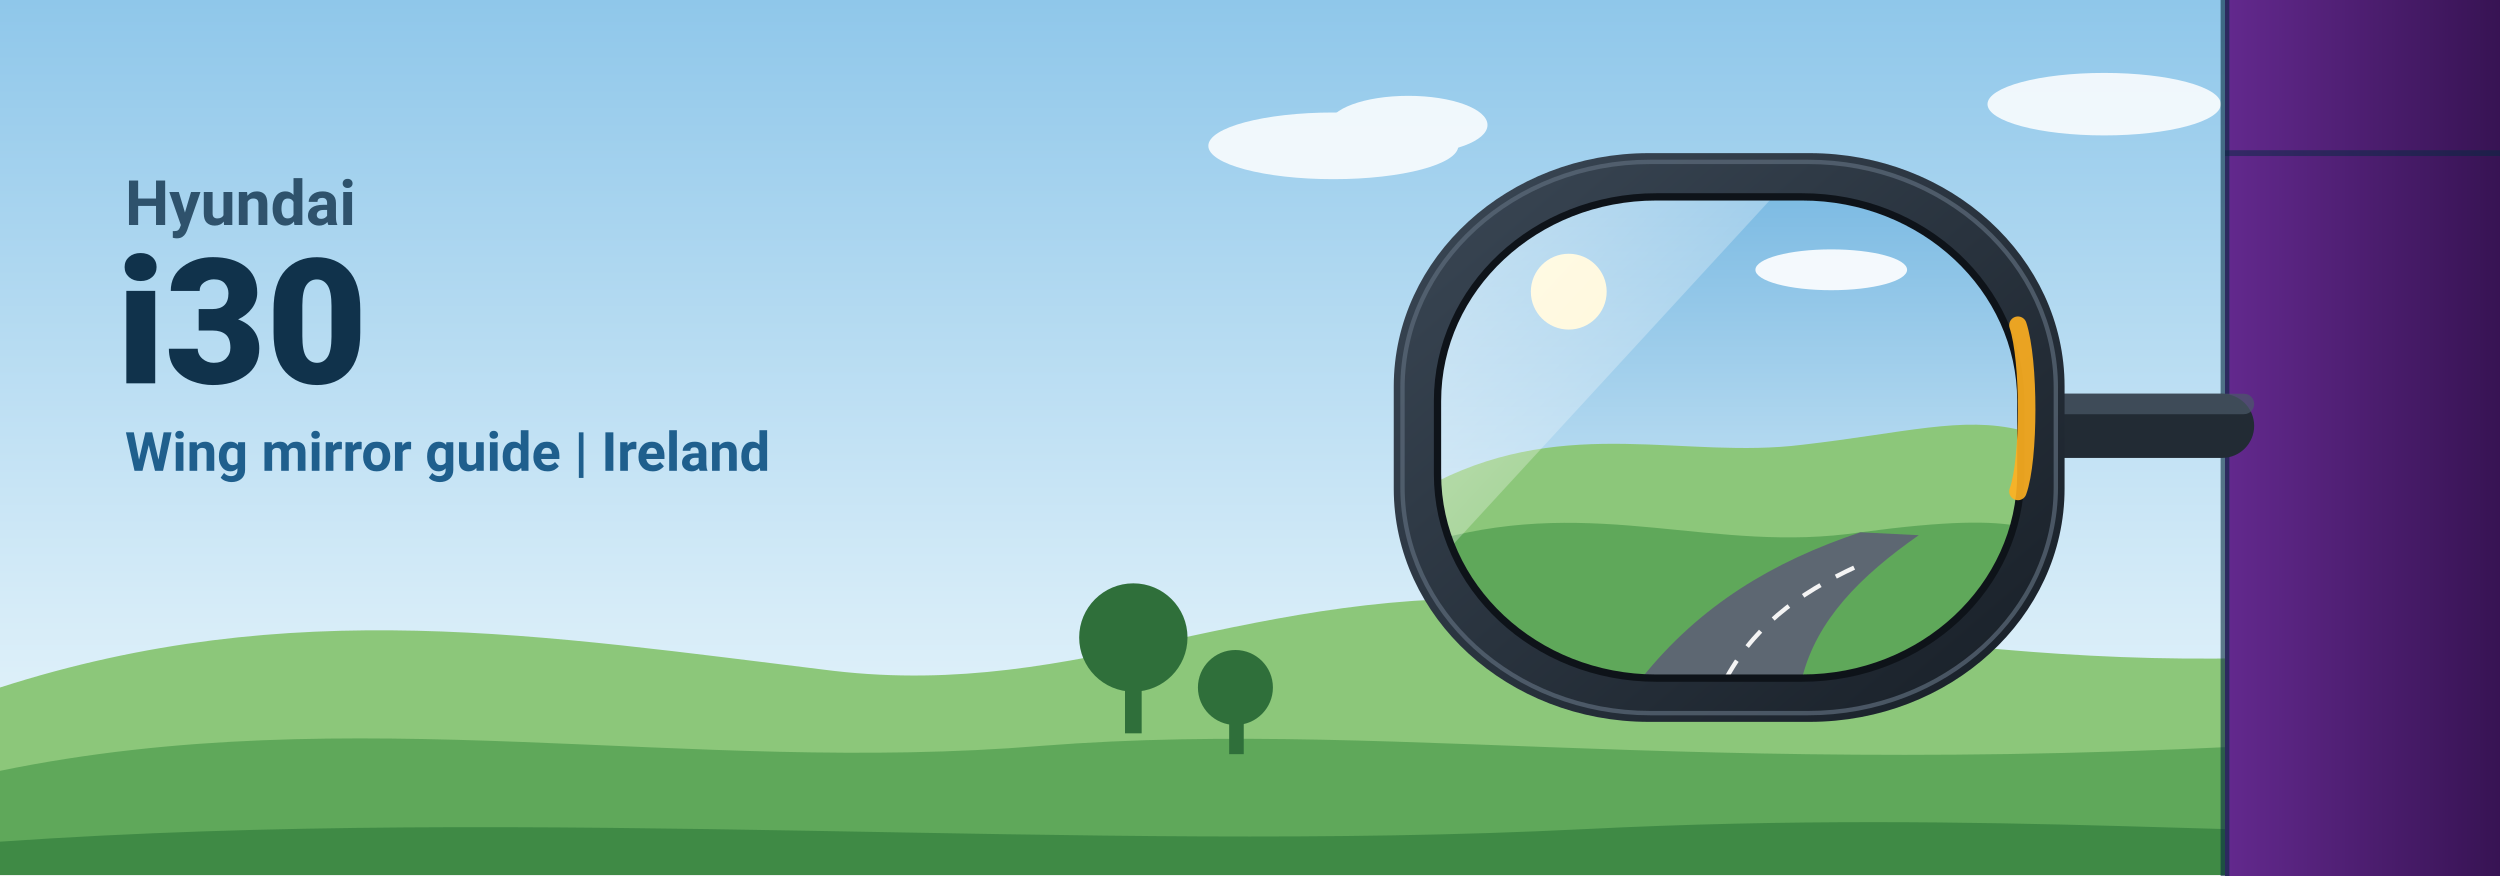
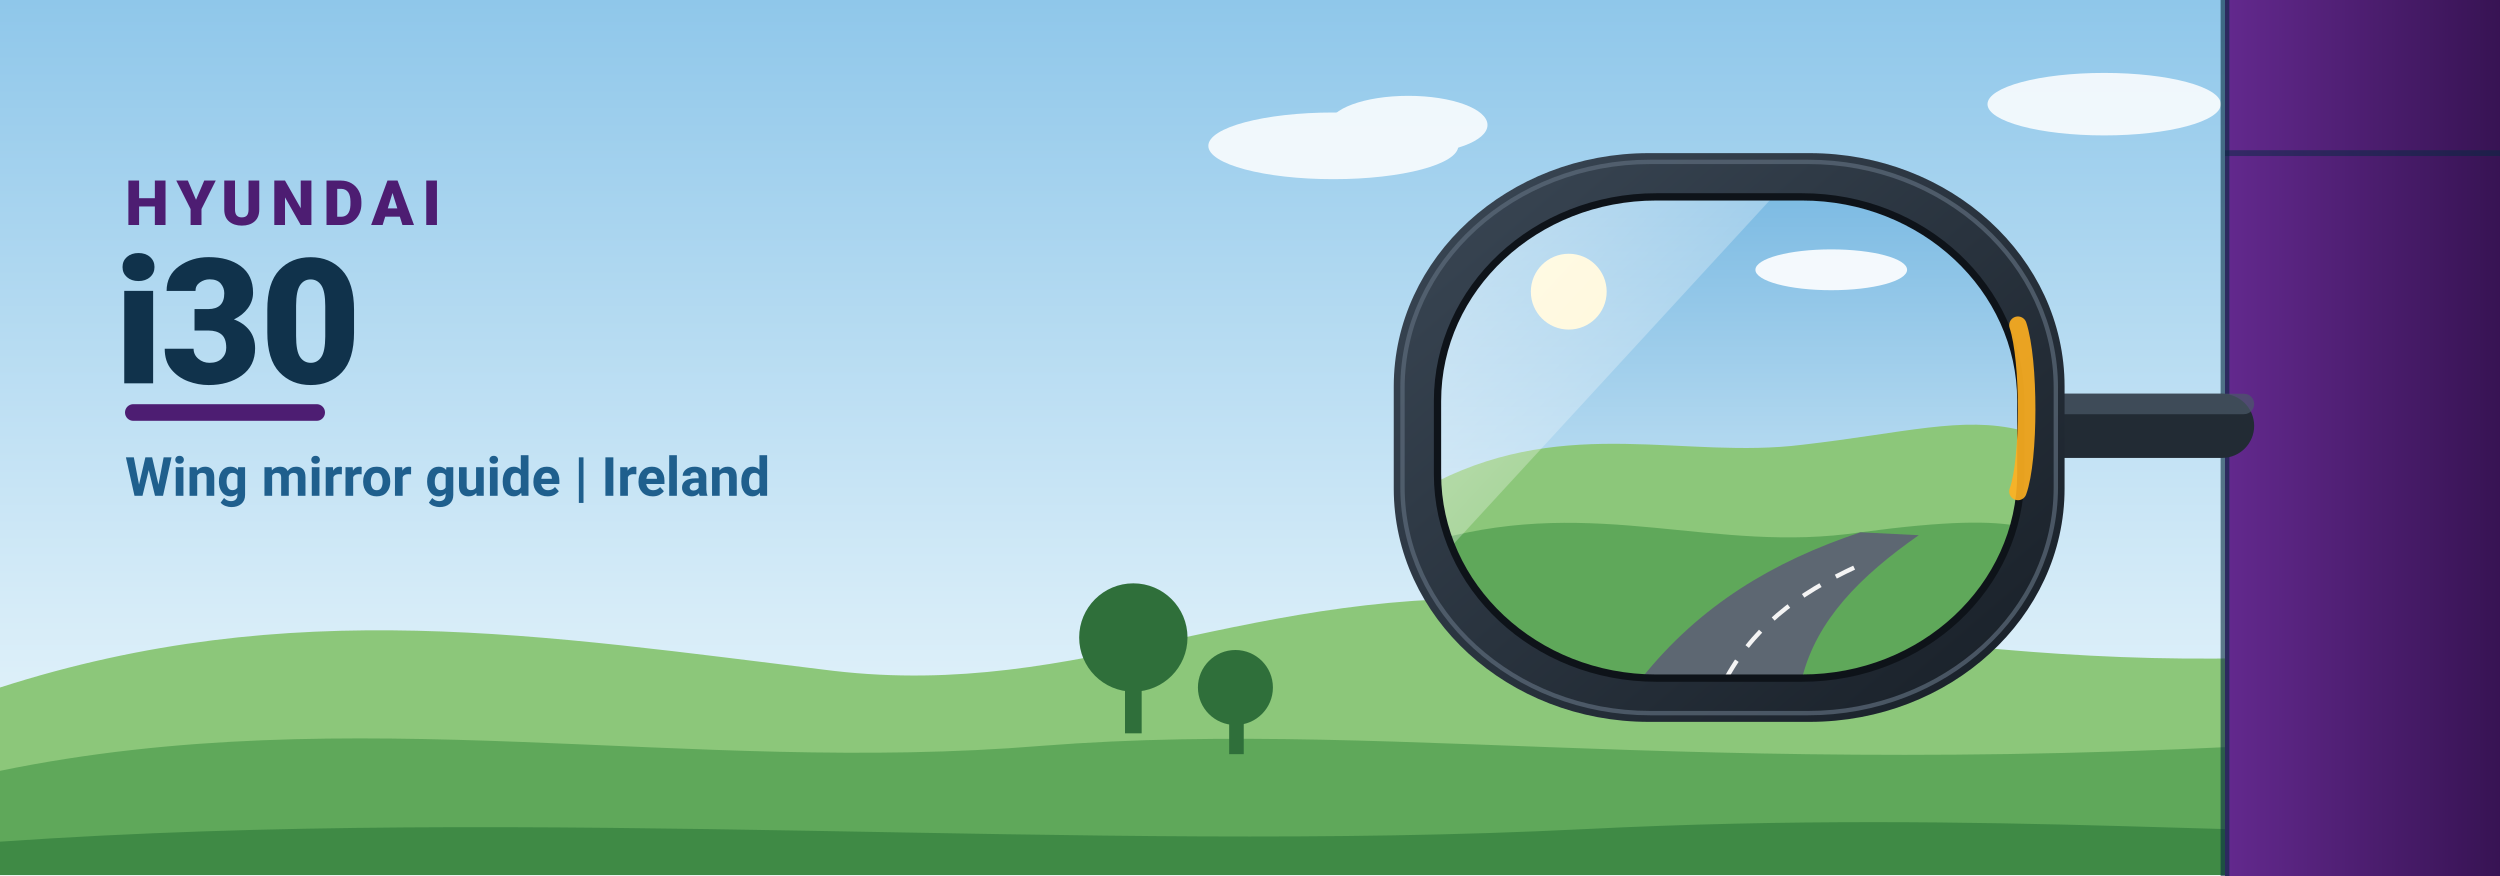
<svg xmlns="http://www.w3.org/2000/svg" viewBox="0 0 1200 420" width="1200" height="420" role="img" aria-label="Illustration of a Hyundai i30 wing mirror reflecting green Irish hills">
  <defs>
    <linearGradient id="sky" x1="0" y1="0" x2="0" y2="1">
      <stop offset="0" stop-color="#8fc7ea" />
      <stop offset="0.7" stop-color="#d6ecf8" />
      <stop offset="1" stop-color="#eef8fc" />
    </linearGradient>
    <linearGradient id="glassSky" x1="0" y1="0" x2="0" y2="1">
      <stop offset="0" stop-color="#7dbbe3" />
      <stop offset="1" stop-color="#e3f3fb" />
    </linearGradient>
    <linearGradient id="housing" x1="0" y1="0" x2="1" y2="1">
      <stop offset="0" stop-color="#3b4856" />
      <stop offset="1" stop-color="#171e26" />
    </linearGradient>
    <linearGradient id="door" x1="0" y1="0" x2="1" y2="0">
      <stop offset="0" stop-color="hsl(274,55%,36%)" />
      <stop offset="1" stop-color="hsl(274,62%,20%)" />
    </linearGradient>
    <linearGradient id="shine" x1="0" y1="0" x2="1" y2="1">
      <stop offset="0" stop-color="#fff" stop-opacity="0.55" />
      <stop offset="1" stop-color="#fff" stop-opacity="0" />
    </linearGradient>
    <clipPath id="glassClip">
      <rect x="470" y="150" width="400" height="330" rx="150" ry="140" />
    </clipPath>
  </defs>
  <rect width="1200" height="420" fill="url(#sky)" />
  <g fill="#fff" opacity="0.85">
    <ellipse cx="640" cy="70" rx="60" ry="16" />
    <ellipse cx="676" cy="60" rx="38" ry="14" />
    <ellipse cx="1010" cy="50" rx="56" ry="15" />
  </g>
  <path d="M0 330 C140 285 260 305 400 322 C520 336 600 280 740 288 C880 296 1000 334 1200 306 L1200 420 L0 420Z" fill="#8cc77a" />
  <path d="M0 370 C170 335 330 372 500 358 C680 344 840 380 1200 350 L1200 420 L0 420Z" fill="#5fa85a" />
  <path d="M0 404 C260 386 520 410 760 398 C960 388 1100 404 1200 398 L1200 420 L0 420Z" fill="#3f8a45" />
  <g fill="#2f6f3a">
    <rect x="540" y="318" width="8" height="34" />
    <circle cx="544" cy="306" r="26" />
    <rect x="590" y="338" width="7" height="24" />
    <circle cx="593" cy="330" r="18" />
  </g>
  <g transform="translate(361,-10.5) scale(0.7)">
    <rect x="1010" y="0" width="190" height="630" fill="url(#door)" />
    <path d="M1010 0 L1010 630" stroke="#06293f" stroke-width="6" opacity="0.6" />
    <path d="M1010 120 H1200" stroke="#06293f" stroke-width="4" opacity="0.5" />
    <rect x="860" y="285" width="170" height="44" rx="22" fill="#222b34" />
    <rect x="860" y="285" width="170" height="14" rx="7" fill="#4a5968" opacity="0.7" />
    <rect x="440" y="120" width="460" height="390" rx="175" ry="160" fill="url(#housing)" />
    <rect x="446" y="126" width="448" height="378" rx="170" ry="155" fill="none" stroke="#5c6b7a" stroke-width="3" opacity="0.7" />
    <g clip-path="url(#glassClip)">
      <rect x="470" y="150" width="400" height="330" fill="url(#glassSky)" />
      <circle cx="560" cy="215" r="26" fill="#fff6cf" />
      <ellipse cx="740" cy="200" rx="52" ry="14" fill="#fff" opacity="0.9" />
      <path d="M470 345 C560 300 640 330 720 320 C790 312 830 300 870 310 L870 480 L470 480Z" fill="#8cc77a" />
      <path d="M470 385 C580 355 660 395 760 380 C820 372 850 372 870 376 L870 480 L470 480Z" fill="#5fa85a" />
      <path d="M610 480 C650 430 700 400 760 380 L800 382 C760 410 730 440 720 480Z" fill="#5d6772" />
      <path d="M668 480 C690 440 724 418 765 400" stroke="#f4f4f4" stroke-width="3" stroke-dasharray="14 12" fill="none" />
      <path d="M470 150 L700 150 L470 400Z" fill="url(#shine)" />
    </g>
    <rect x="470" y="150" width="400" height="330" rx="150" ry="140" fill="none" stroke="#0e1319" stroke-width="5" />
    <path d="M868 238 C876 262 876 330 868 352" stroke="#ffb020" stroke-width="12" stroke-linecap="round" fill="none" opacity="0.9" />
  </g>
  <g font-family="system-ui,-apple-system,'Segoe UI',Roboto,Arial,sans-serif" fill="#10324b">
-     <text x="60" y="108" font-size="30" font-weight="600" opacity="0.8">Hyundai</text>
-     <text x="56" y="184" font-size="84" font-weight="800">i30</text>
-     <text x="60" y="226" font-size="26" font-weight="600" fill="#1f5f8d">Wing mirror guide  |  Ireland</text>
+     <text x="60" y="108" font-size="30" font-weight="800" letter-spacing="4" fill="hsl(274,60%,28%)" opacity="1">HYUNDAI</text>
+     <text x="55" y="184" font-size="84" font-weight="900" letter-spacing="-1">i30</text>
+     <rect x="60" y="194" width="96" height="8" rx="4" fill="hsl(274,60%,28%)" />
+     <text x="60" y="238" font-size="26" font-weight="600" fill="#1f5f8d">Wing mirror guide  |  Ireland</text>
  </g>
</svg>
